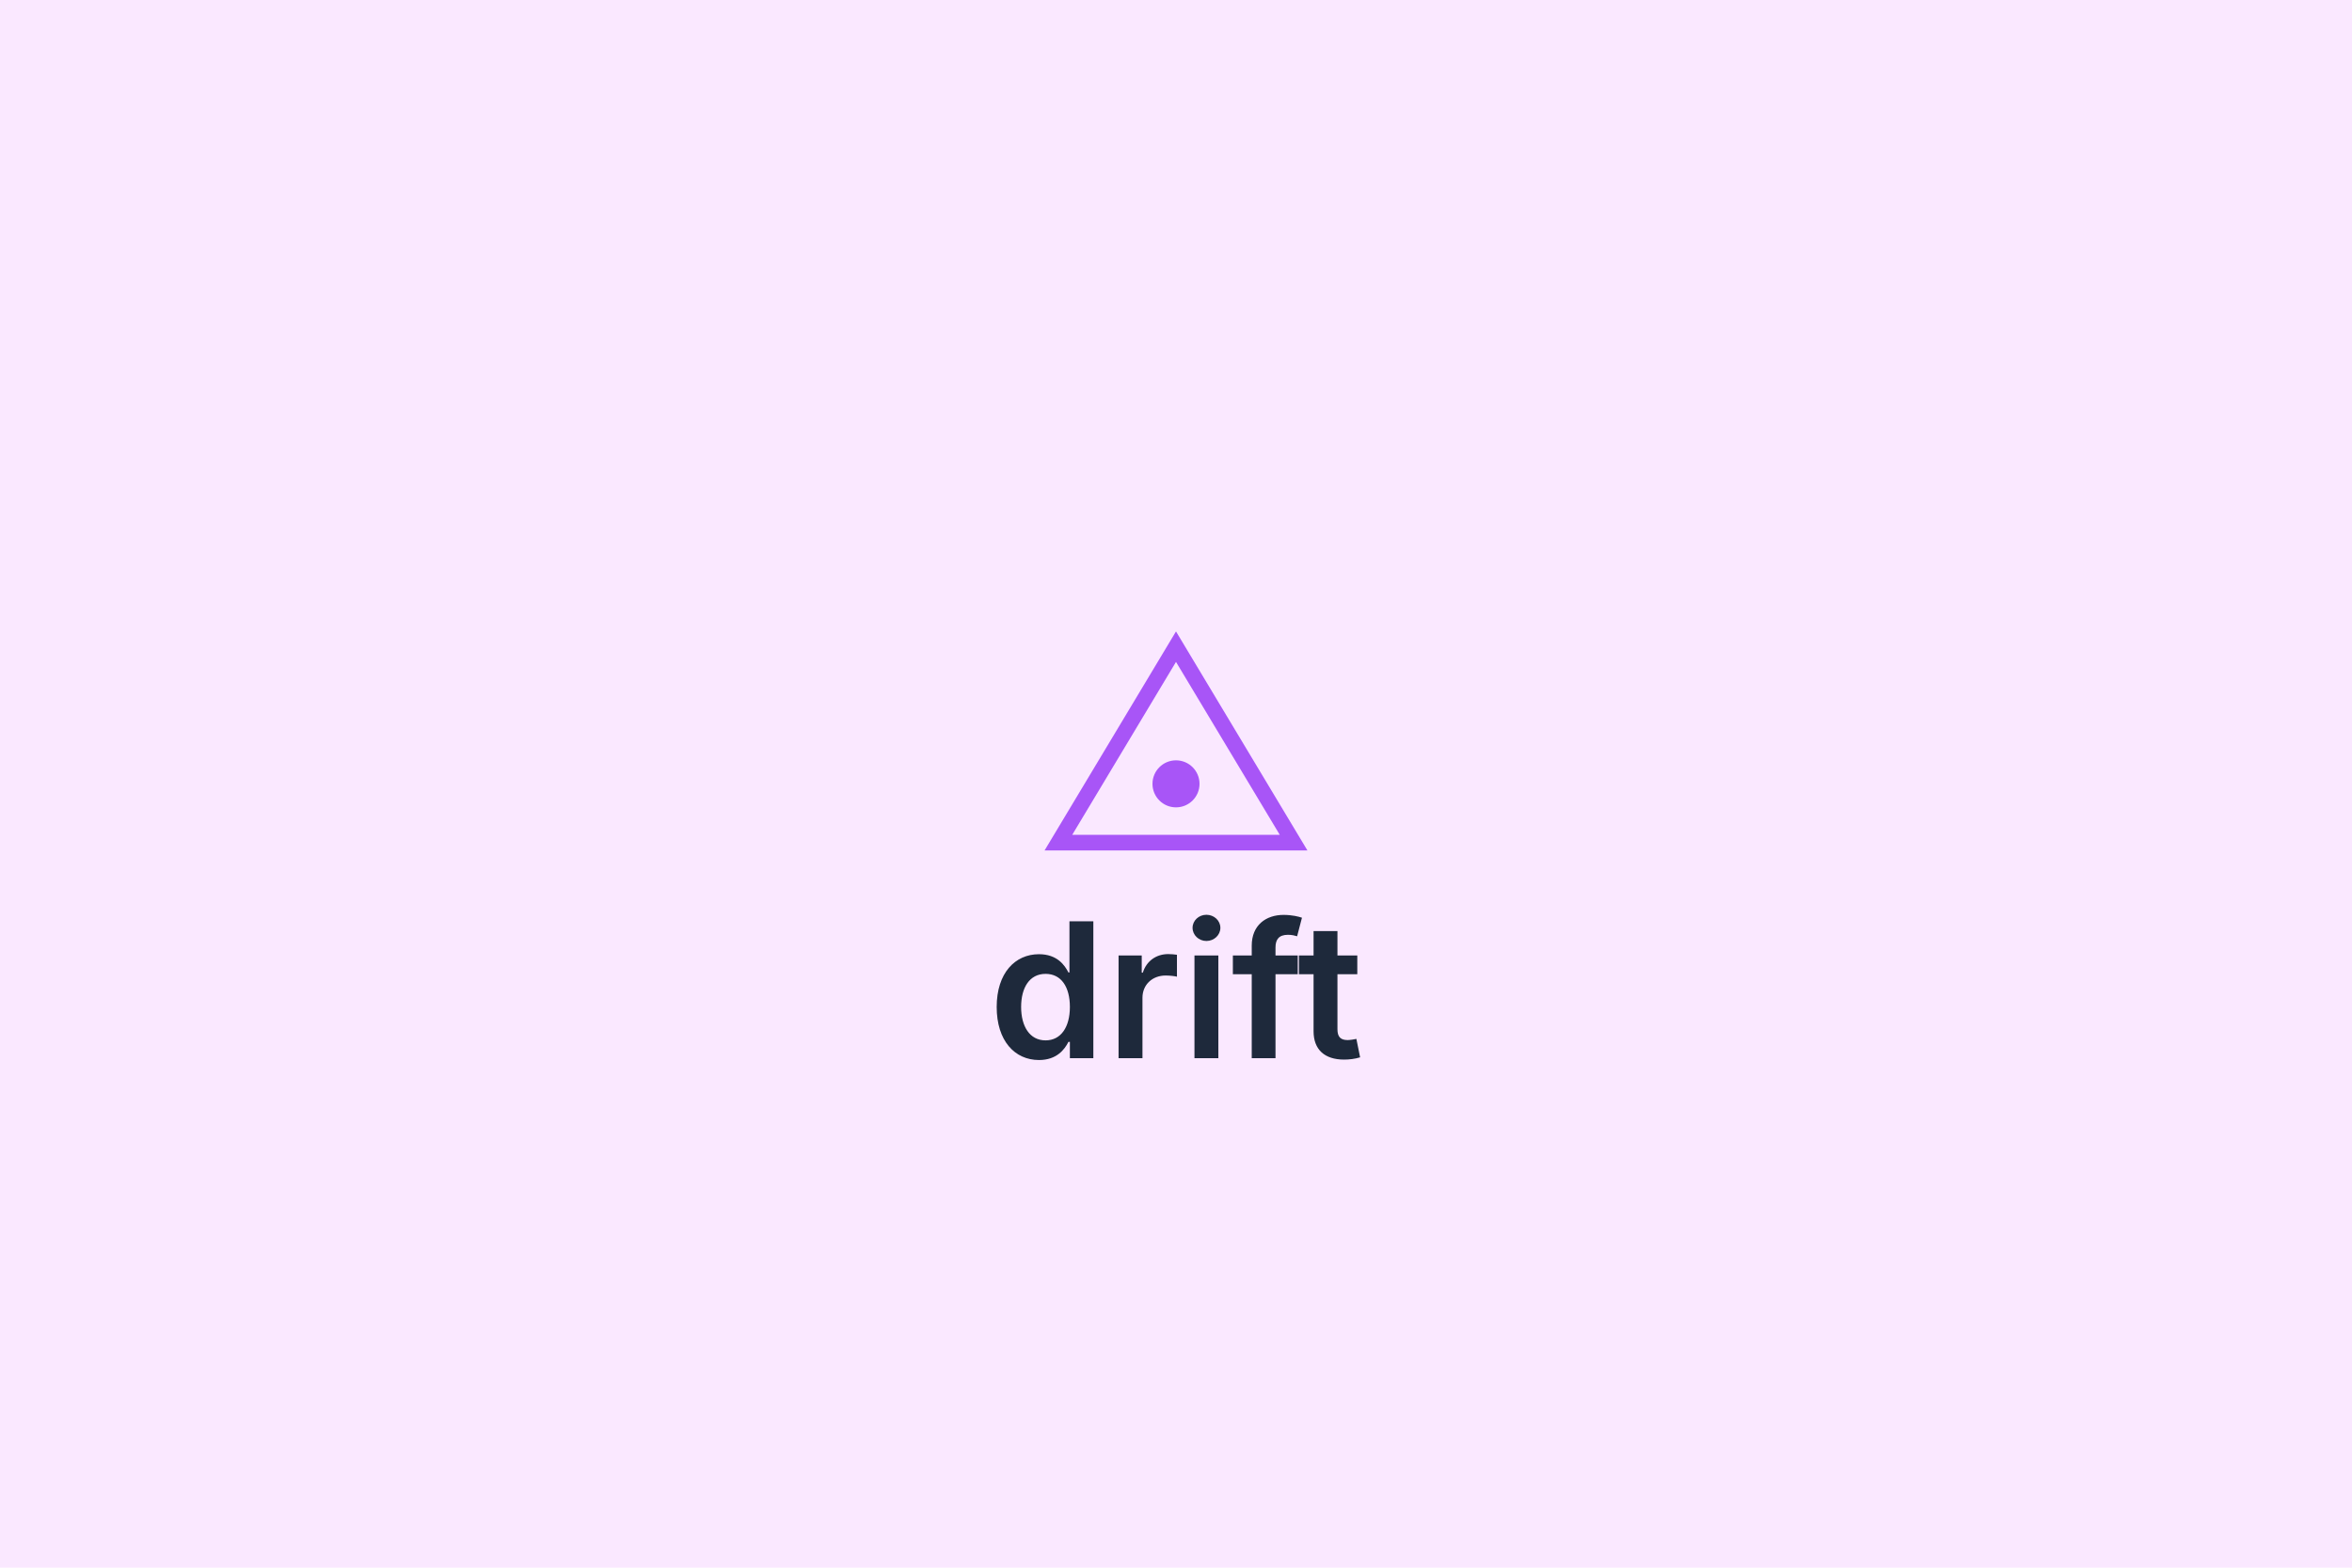
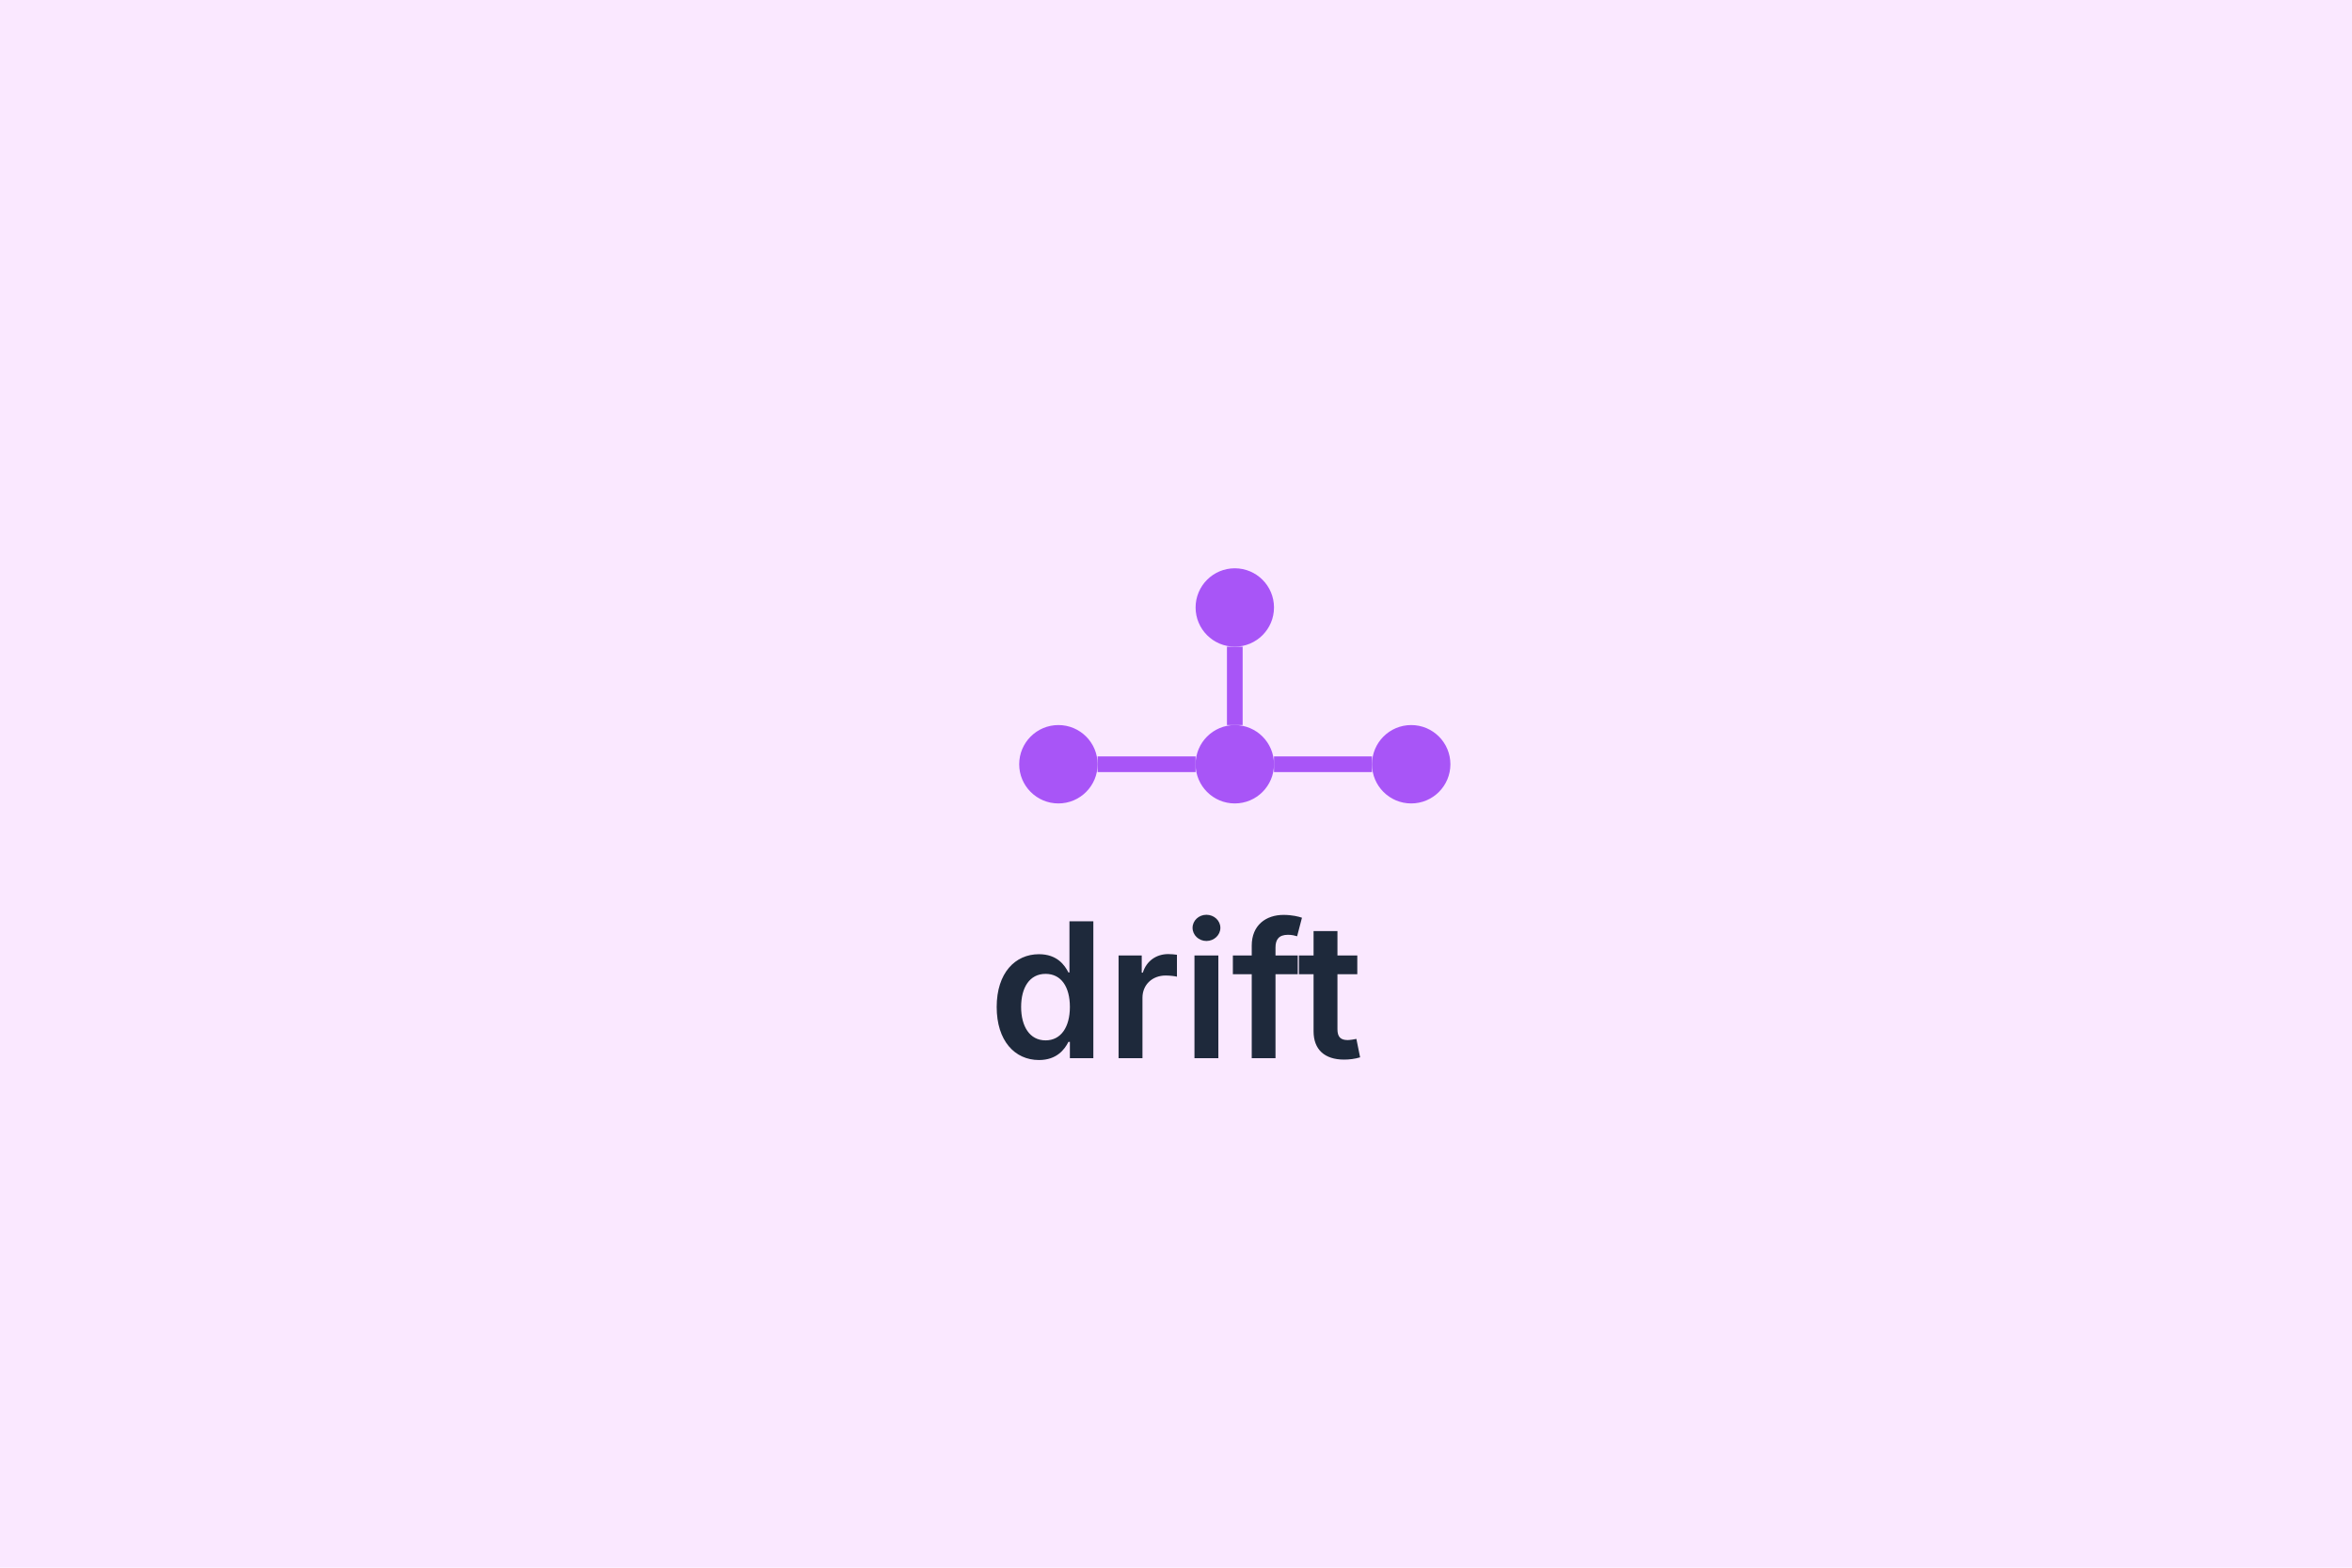
<svg xmlns="http://www.w3.org/2000/svg" width="600" height="400" viewBox="0 0 600 400">
  <rect width="600" height="400" fill="#fae8ff" />
-   <polygon points="300,165 330,215 270,215" fill="none" stroke="#a855f7" stroke-width="4" />
-   <circle cx="300" cy="200" r="6" fill="#a855f7" />
+   <circle cx="270" cy="195" r="10" fill="#a855f7" />
+   <line x1="280" y1="195" x2="305" y2="195" stroke="#a855f7" stroke-width="4" />
+   <circle cx="315" cy="195" r="10" fill="#a855f7" />
+   <line x1="315" y1="185" x2="315" y2="165" stroke="#a855f7" stroke-width="4" />
+   <circle cx="315" cy="155" r="10" fill="#a855f7" />
+   <line x1="325" y1="195" x2="350" y2="195" stroke="#a855f7" stroke-width="4" />
+   <circle cx="360" cy="195" r="10" fill="#a855f7" />
  <text x="300" y="270" font-family="'Inter', 'SF Pro Display', -apple-system, sans-serif" font-size="48" font-weight="600" fill="#1e293b" text-anchor="middle">drift</text>
</svg>
